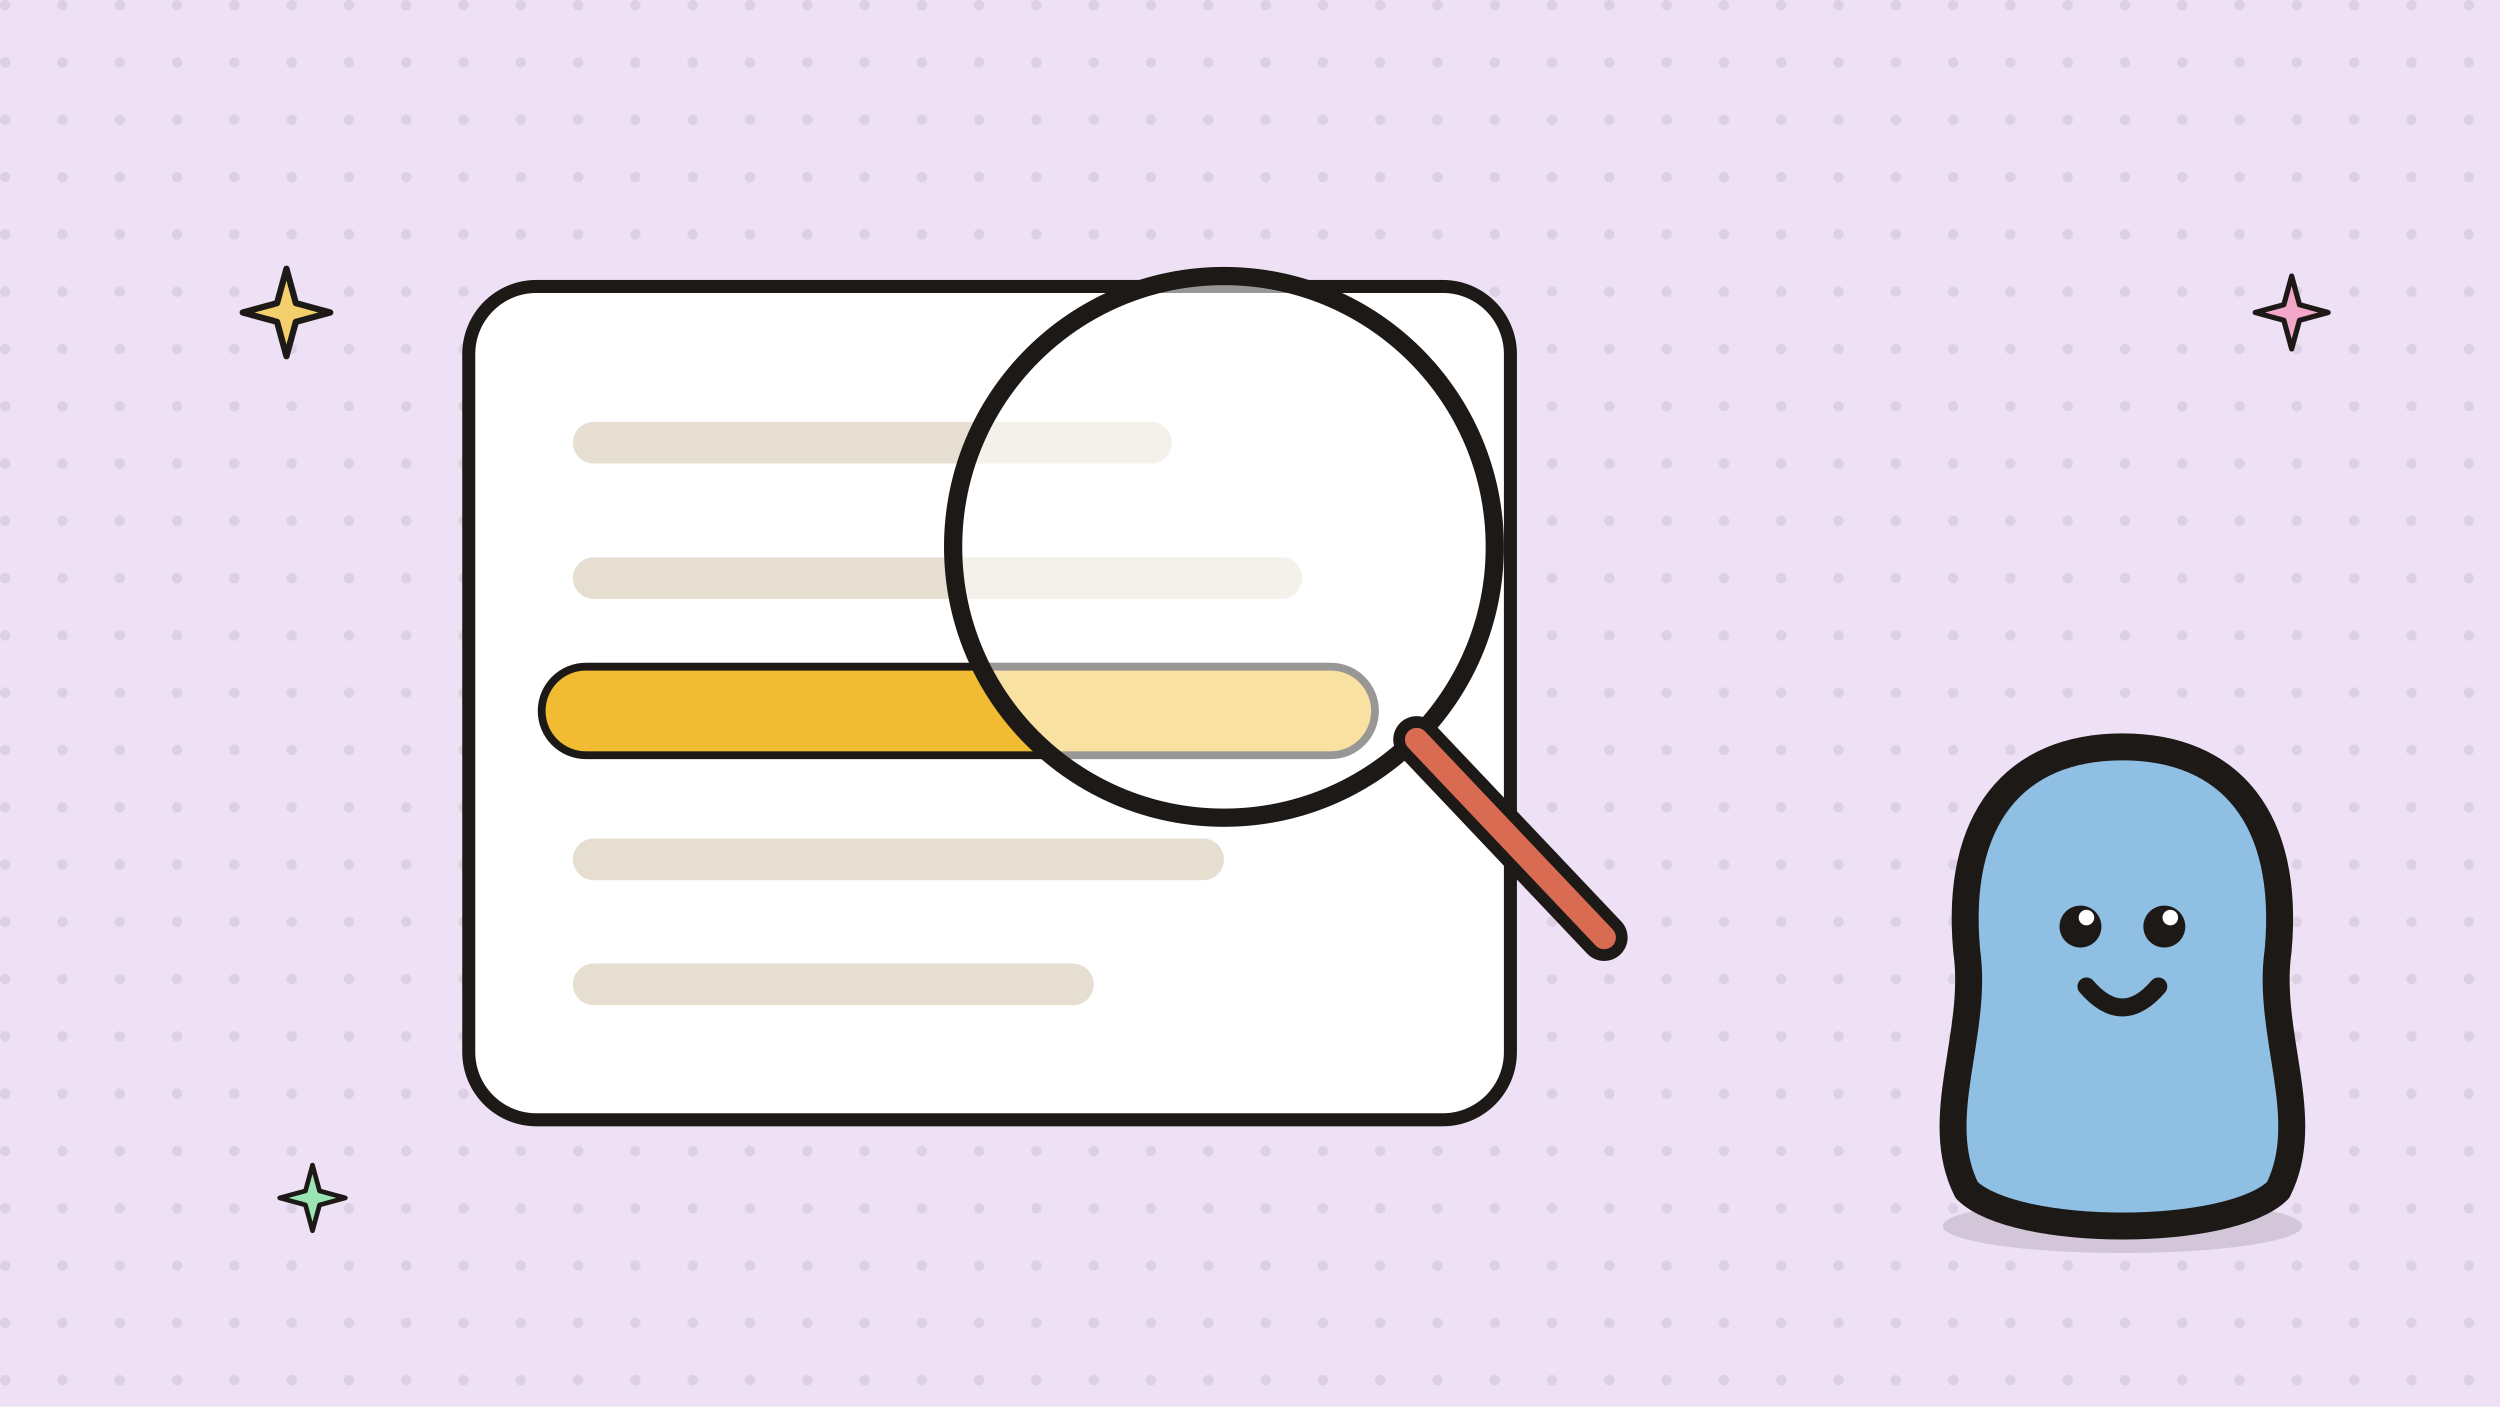
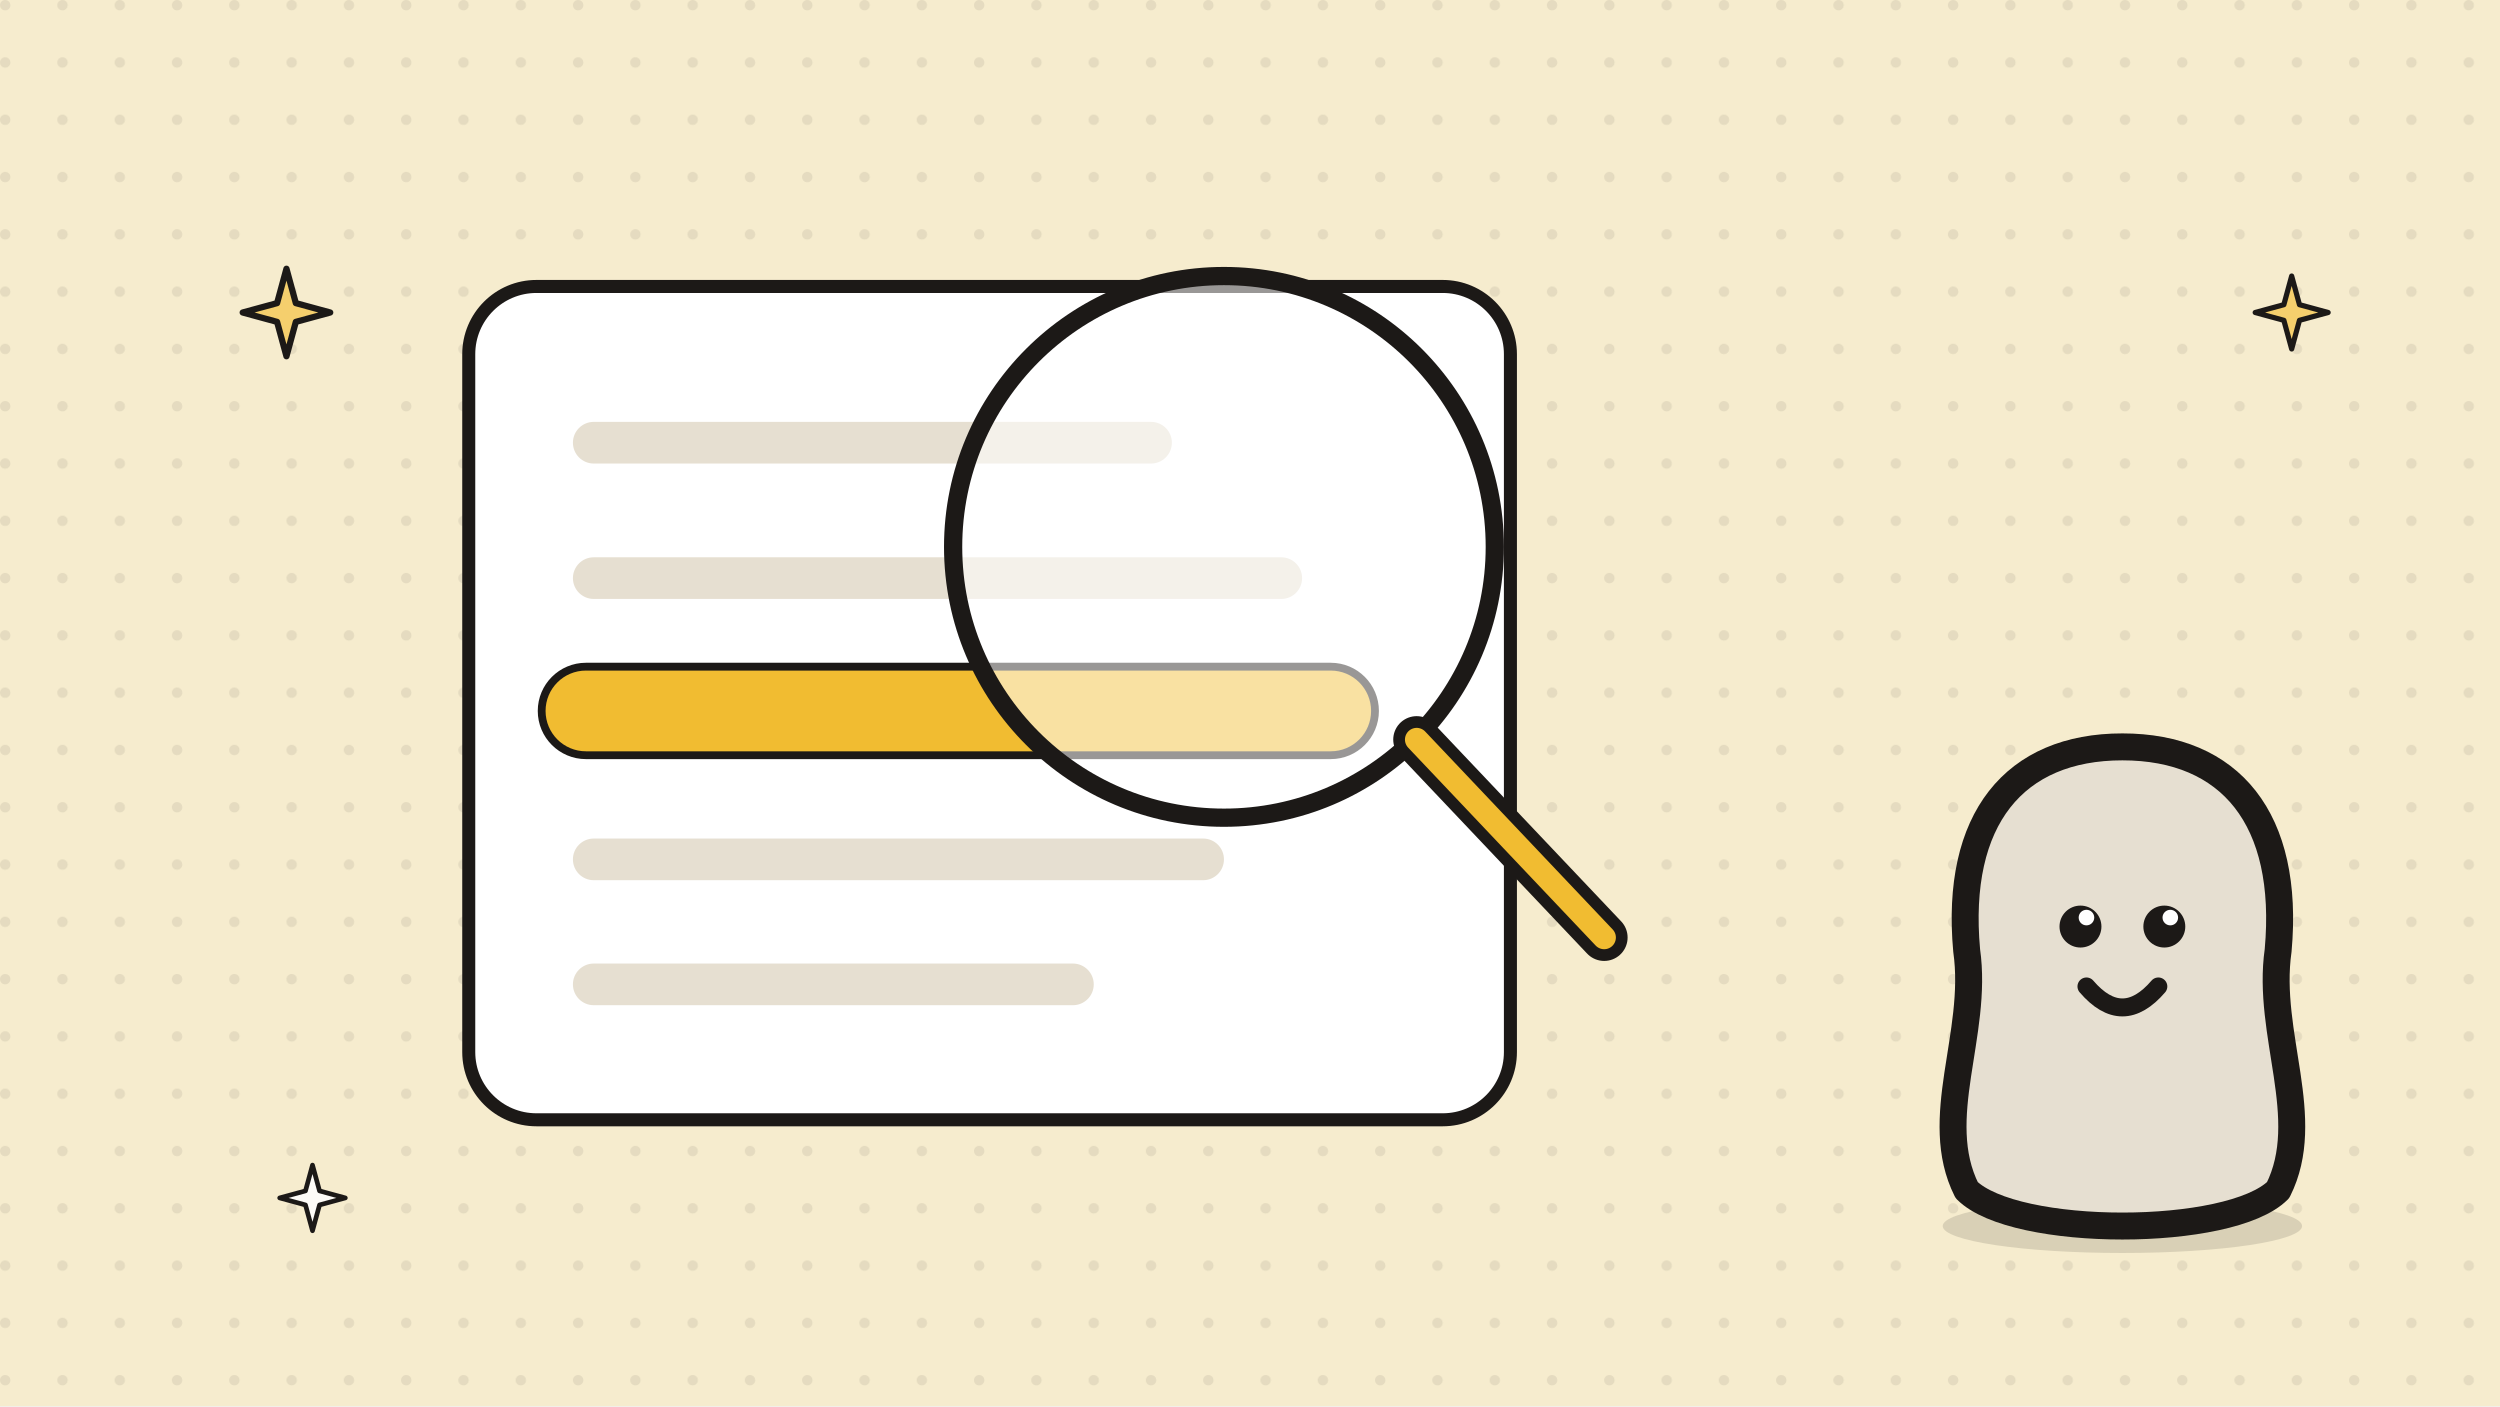
<svg xmlns="http://www.w3.org/2000/svg" viewBox="0 0 960 540" role="img" aria-label="A character holding a magnifying glass over a checklist where one overlooked line is highlighted">
  <defs>
    <pattern id="dots" width="22" height="22" patternUnits="userSpaceOnUse">
      <circle cx="2" cy="2" r="2" fill="#1c1917" opacity=".08" />
    </pattern>
  </defs>
-   <rect width="960" height="540" fill="#eee0f5" />
+   <rect width="960" height="540" fill="#f6ecce" />
  <rect width="960" height="540" fill="url(#dots)" />
  <g transform="translate(180 110)">
    <rect width="400" height="320" rx="26" fill="#fff" stroke="#1c1917" stroke-width="5" />
    <rect x="40" y="52" width="230" height="16" rx="8" fill="#e6dfd1" />
    <rect x="40" y="104" width="280" height="16" rx="8" fill="#e6dfd1" />
    <rect x="28" y="146" width="320" height="34" rx="17" fill="#f1bc31" stroke="#1c1917" stroke-width="3" />
    <rect x="40" y="212" width="250" height="16" rx="8" fill="#e6dfd1" />
    <rect x="40" y="260" width="200" height="16" rx="8" fill="#e6dfd1" />
  </g>
  <g transform="translate(470 210)">
    <circle cx="0" cy="0" r="104" fill="#fff" fill-opacity=".55" stroke="#1c1917" stroke-width="7" />
    <path d="M74 74 L146 150" stroke="#1c1917" stroke-width="18" stroke-linecap="round" />
-     <path d="M74 74 L146 150" stroke="#d96b52" stroke-width="9" stroke-linecap="round" />
+     <path d="M74 74 L146 150" stroke="#f1bc31" stroke-width="9" stroke-linecap="round" />
  </g>
  <g transform="translate(700.0 250.0) scale(2.3)">
    <ellipse cx="50" cy="96" rx="30" ry="4.5" fill="#000" opacity=".12" />
-     <path d="M50 16 C68 16, 78 28, 76 50 C74 64, 82 78, 76 90 C68 98, 32 98, 24 90 C18 78, 26 64, 24 50 C22 28, 32 16, 50 16 Z" fill="#8fbfe3" stroke="#1c1917" stroke-width="4.5" stroke-linejoin="round" />
+     <path d="M50 16 C68 16, 78 28, 76 50 C74 64, 82 78, 76 90 C68 98, 32 98, 24 90 C18 78, 26 64, 24 50 C22 28, 32 16, 50 16 Z" fill="#e6dfd1" stroke="#1c1917" stroke-width="4.5" stroke-linejoin="round" />
    <circle cx="43" cy="46" r="3.5" fill="#1c1917" />
    <circle cx="57" cy="46" r="3.5" fill="#1c1917" />
    <circle cx="44" cy="44.5" r="1.3" fill="#fff" />
    <circle cx="58" cy="44.5" r="1.3" fill="#fff" />
    <path d="M44 56 Q50 63 56 56" fill="none" stroke="#1c1917" stroke-width="3" stroke-linecap="round" />
  </g>
  <path transform="translate(110 120) scale(1.2)" d="M0 -14 L3 -3 L14 0 L3 3 L0 14 L-3 3 L-14 0 L-3 -3 Z" fill="#f5cf6d" stroke="#1c1917" stroke-width="2" stroke-linejoin="round" />
-   <path transform="translate(880 120) scale(1)" d="M0 -14 L3 -3 L14 0 L3 3 L0 14 L-3 3 L-14 0 L-3 -3 Z" fill="#f2a7c8" stroke="#1c1917" stroke-width="2" stroke-linejoin="round" />
-   <path transform="translate(120 460) scale(0.9)" d="M0 -14 L3 -3 L14 0 L3 3 L0 14 L-3 3 L-14 0 L-3 -3 Z" fill="#9be5b5" stroke="#1c1917" stroke-width="2" stroke-linejoin="round" />
+   <path transform="translate(880 120) scale(1)" d="M0 -14 L3 -3 L14 0 L3 3 L0 14 L-3 3 L-14 0 L-3 -3 Z" fill="#f5cf6d" stroke="#1c1917" stroke-width="2" stroke-linejoin="round" />
+   <path transform="translate(120 460) scale(0.9)" d="M0 -14 L3 -3 L14 0 L3 3 L0 14 L-3 3 L-14 0 L-3 -3 Z" fill="#fdfbf7" stroke="#1c1917" stroke-width="2" stroke-linejoin="round" />
</svg>
